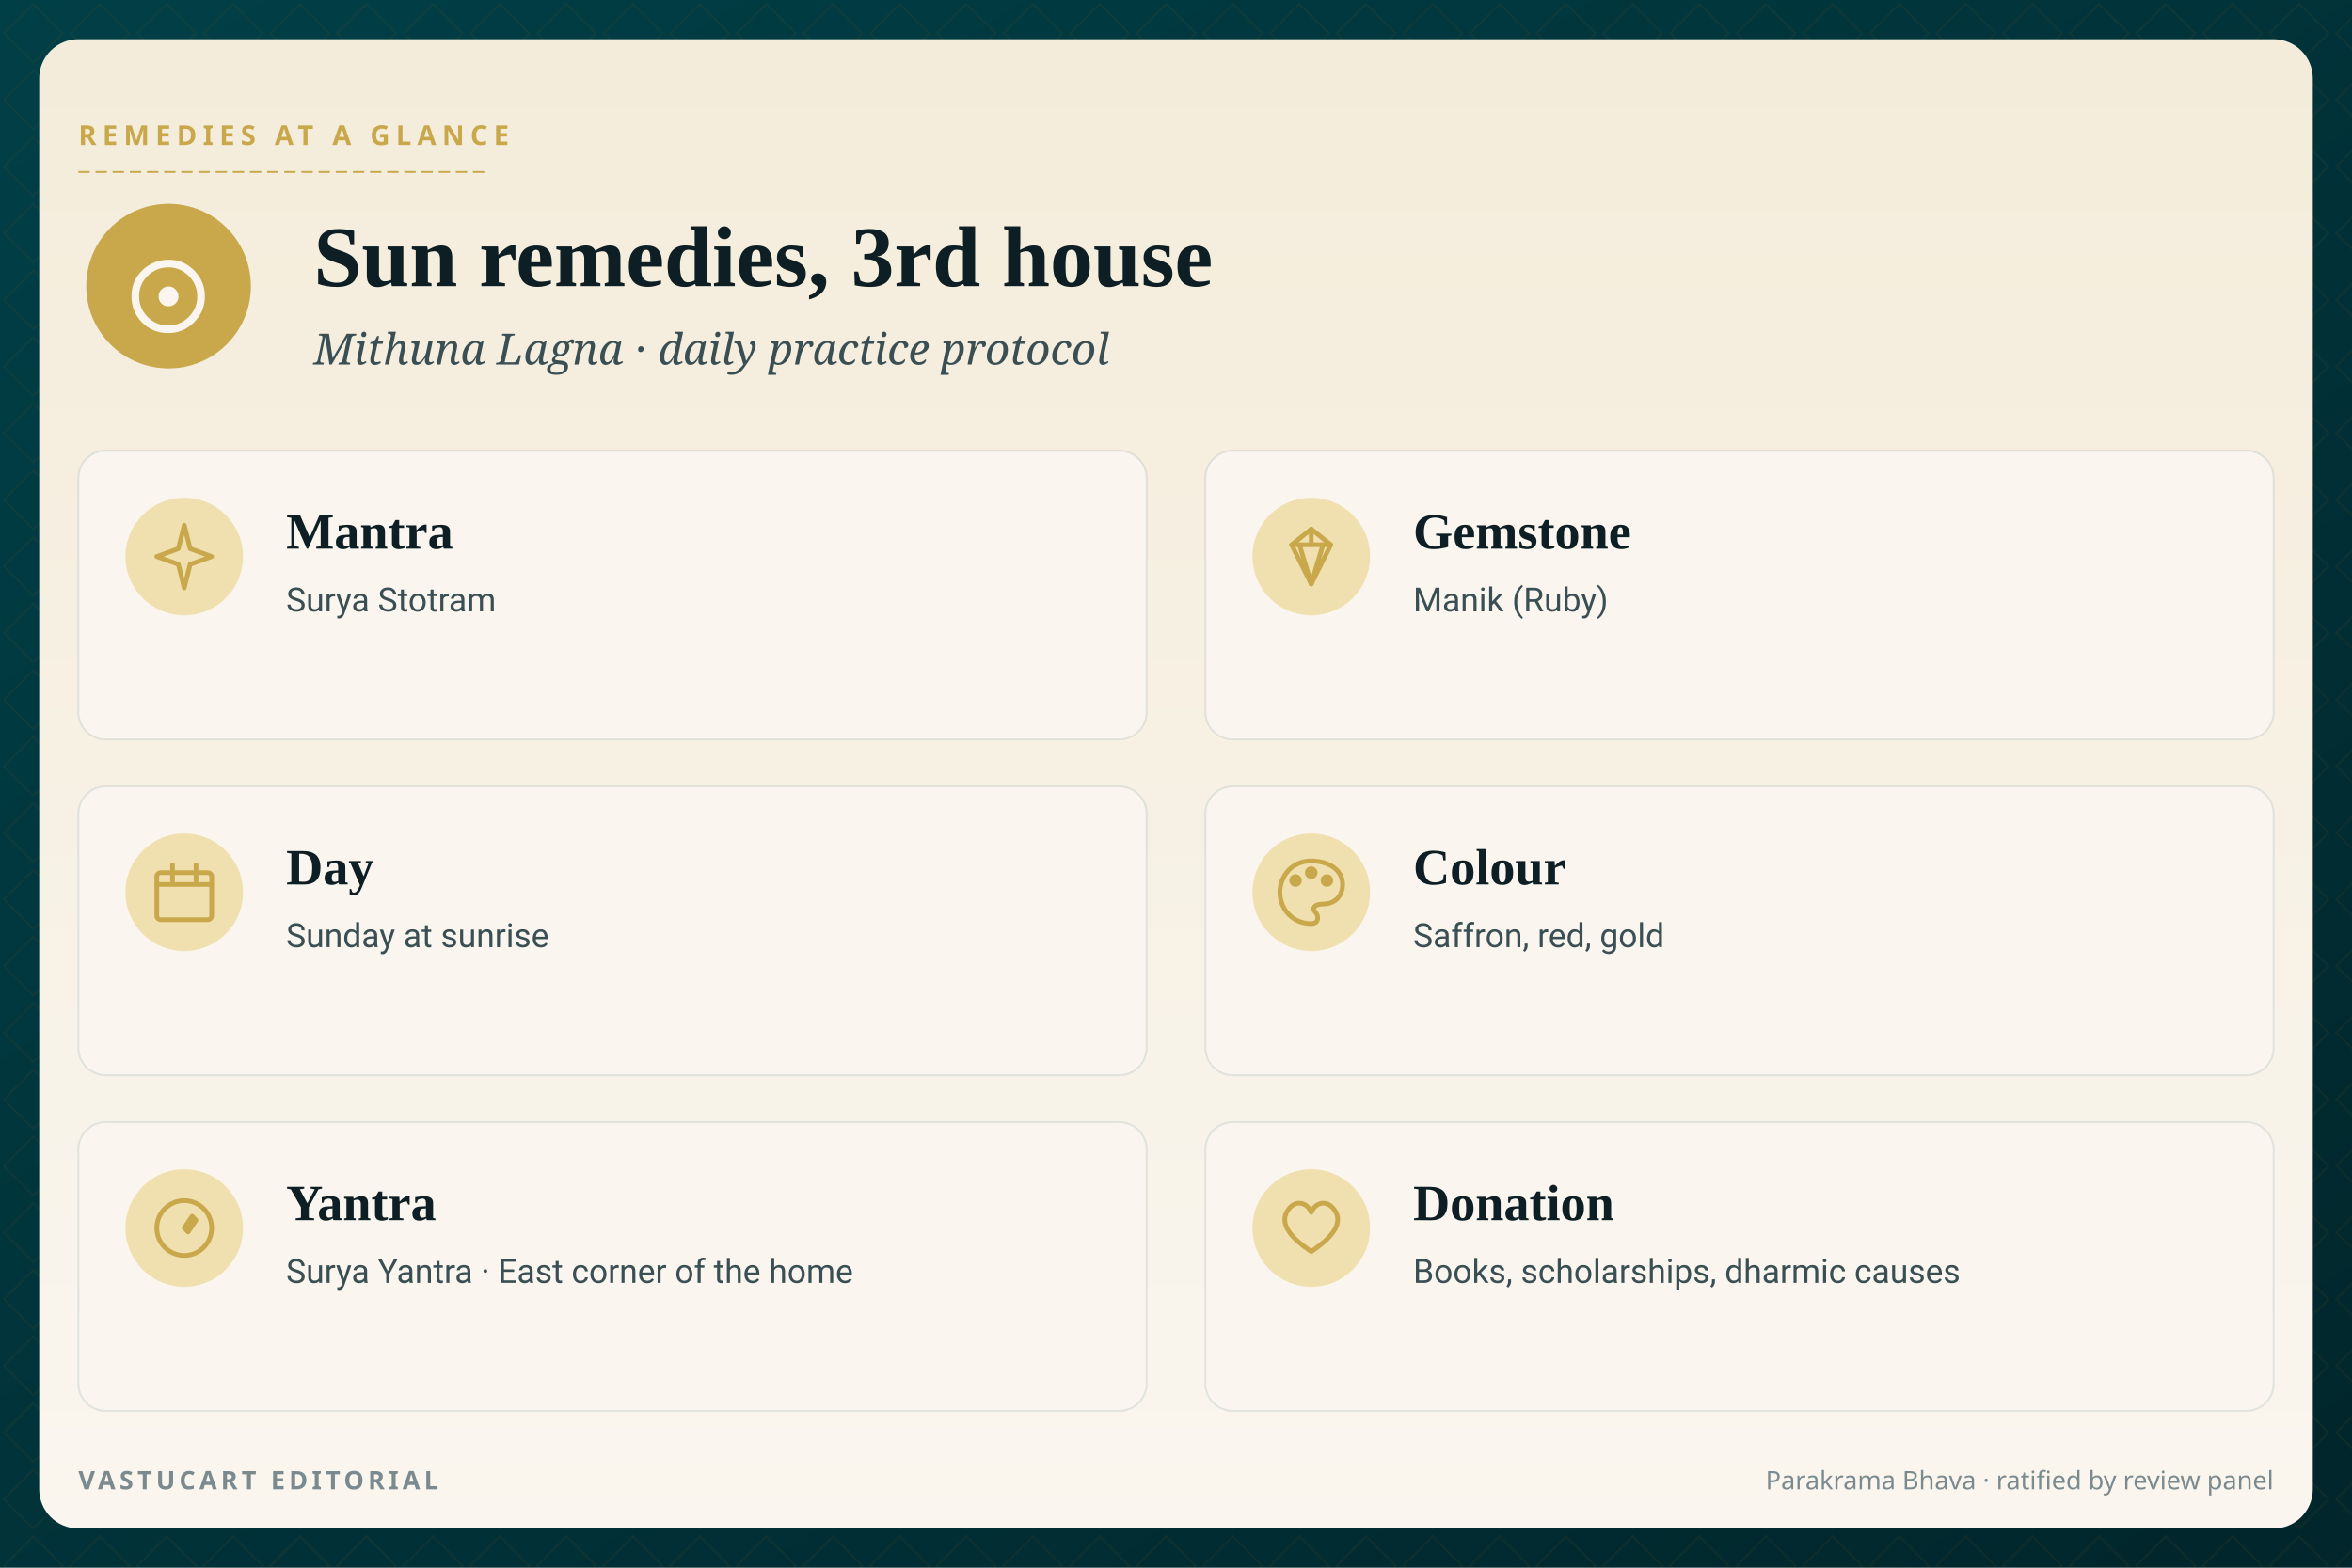
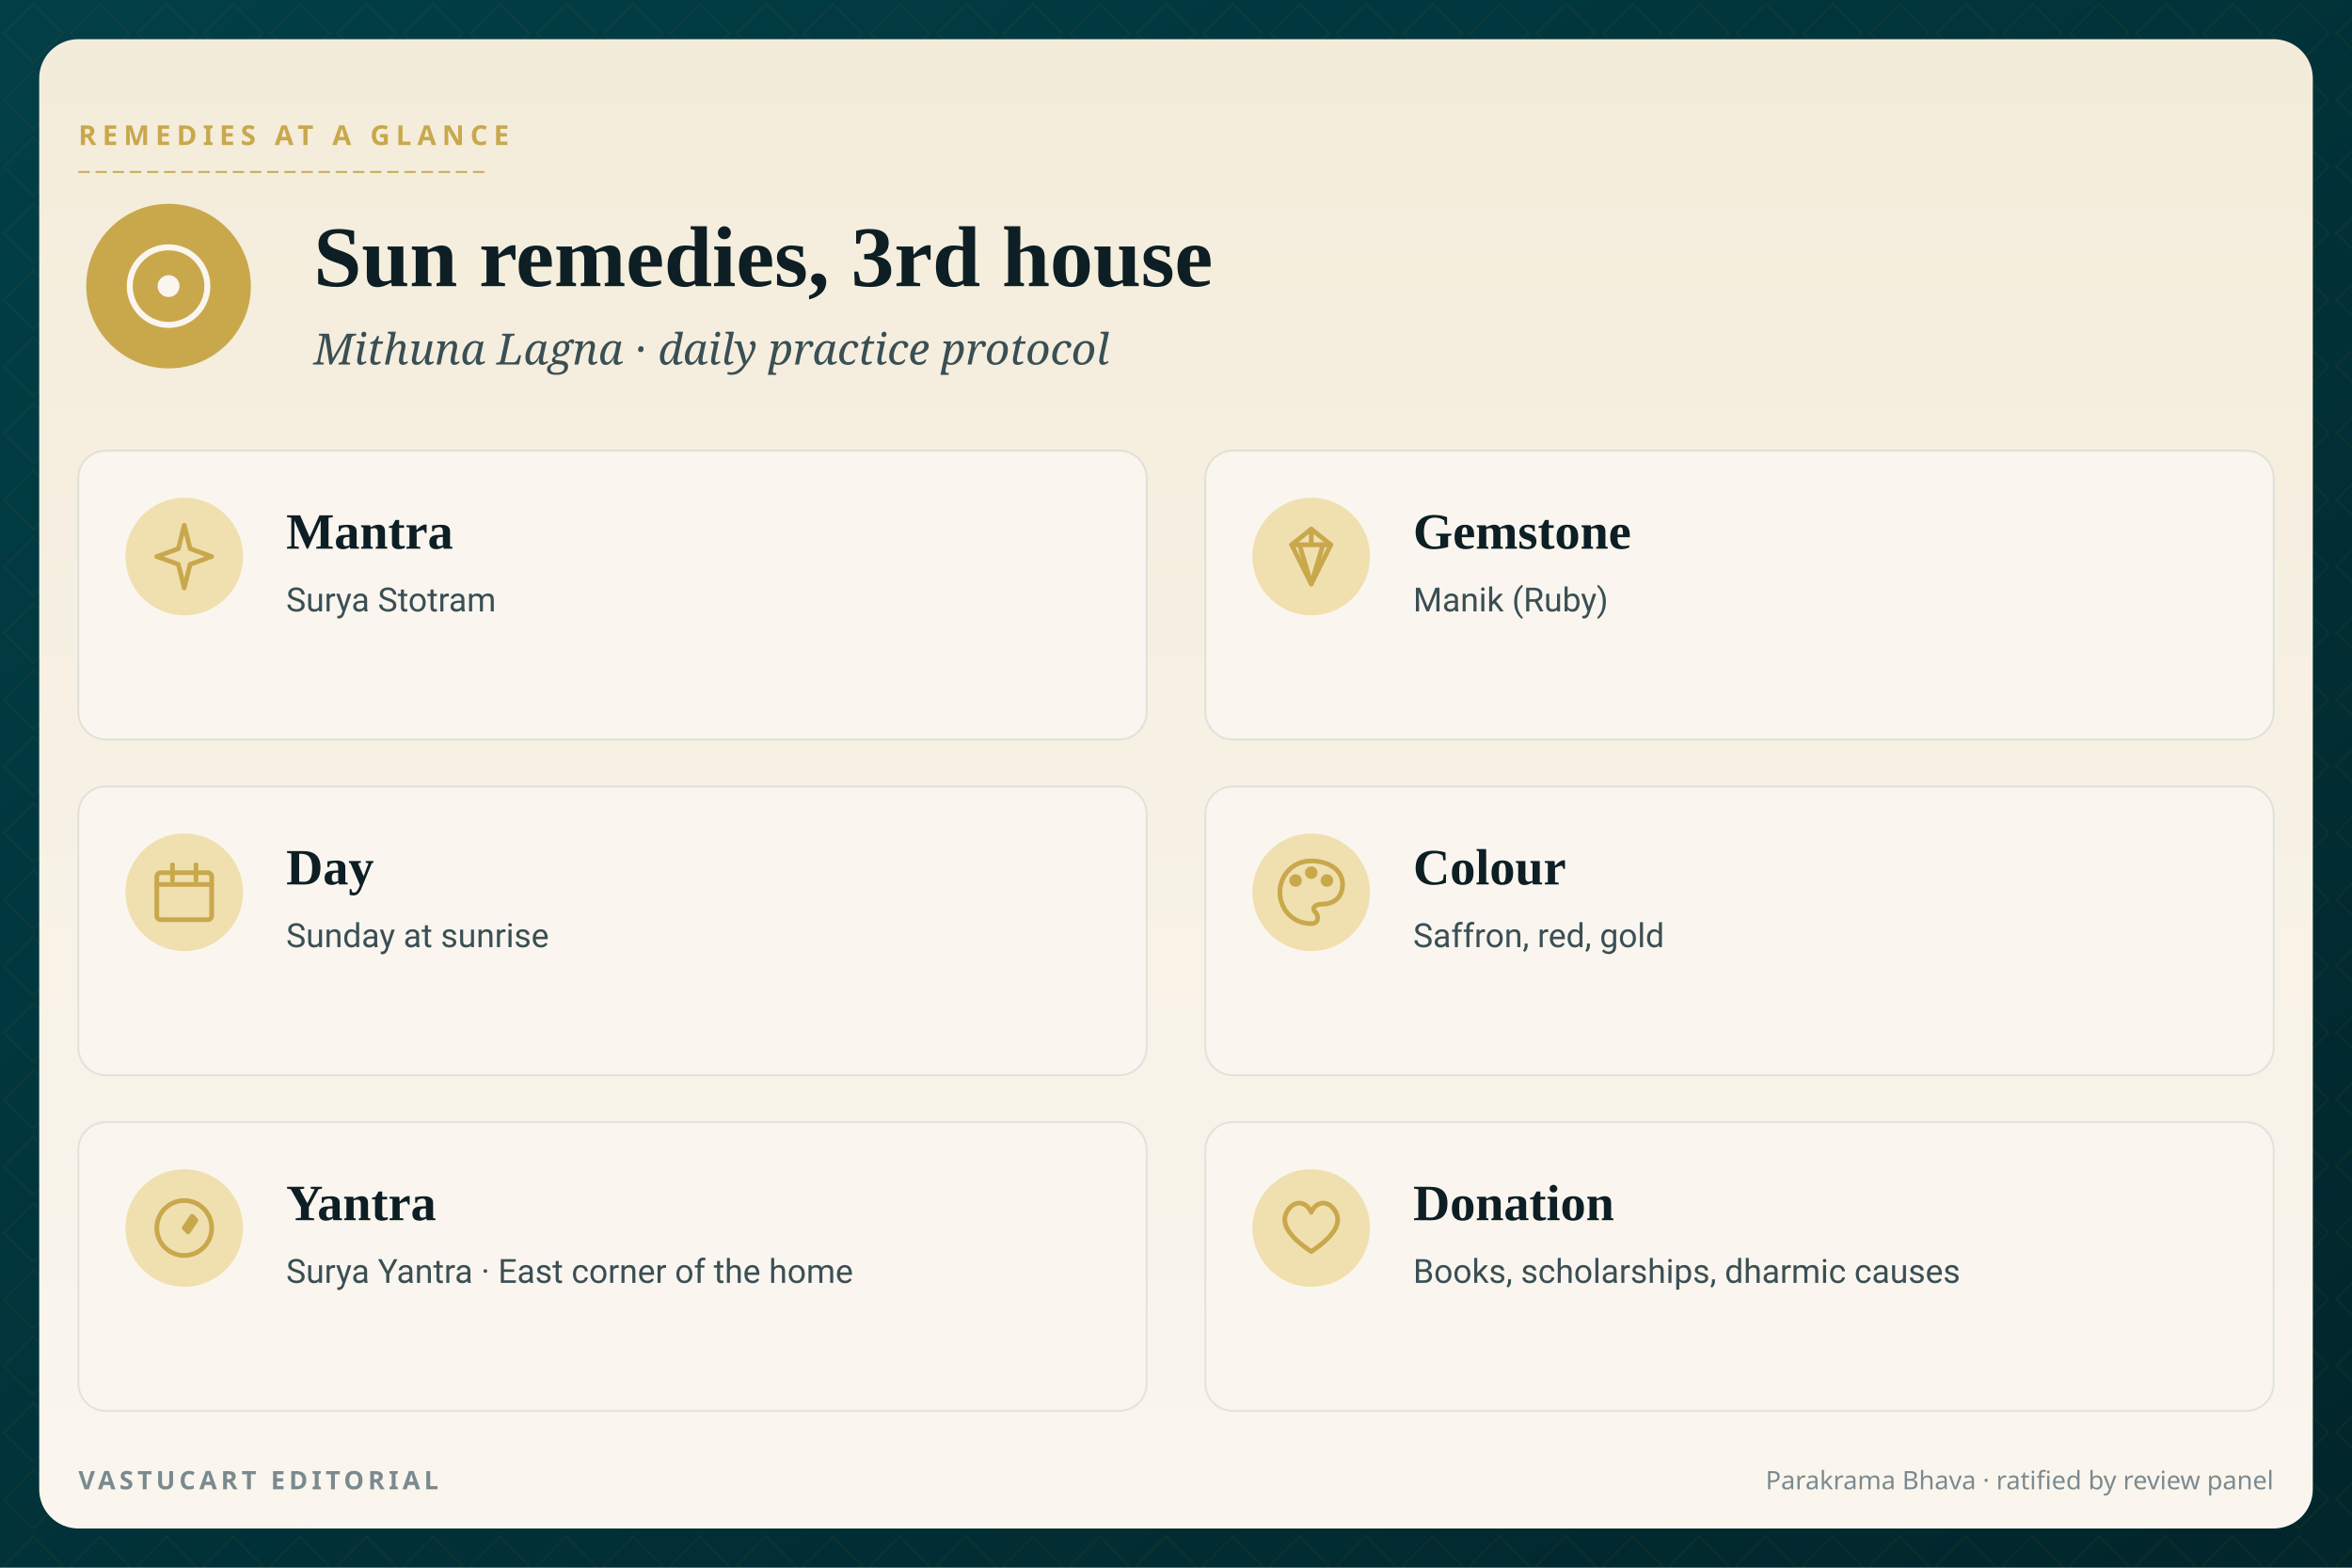
<svg xmlns="http://www.w3.org/2000/svg" viewBox="0 0 1200 800" role="img" aria-label="Sun remedies for 3th house Mithuna Lagna">
  <defs>
    <linearGradient id="bg" x1="0" y1="0" x2="1" y2="1">
      <stop offset="0%" stop-color="#013F47" />
      <stop offset="100%" stop-color="#01262b" />
    </linearGradient>
    <linearGradient id="cardBg" x1="0" y1="0" x2="0" y2="1">
      <stop offset="0%" stop-color="#F4ECDA" />
      <stop offset="100%" stop-color="#faf6ef" />
    </linearGradient>
    <pattern id="diamondPattern" x="0" y="0" width="34" height="34" patternUnits="userSpaceOnUse">
      <path d="M17 2 L32 17 L17 32 L2 17 Z" fill="none" stroke="#e8840a" stroke-opacity="0.06" stroke-width="1" />
    </pattern>
  </defs>
  <rect x="0" y="0" width="1200" height="800" fill="url(#bg)" />
  <rect x="0" y="0" width="1200" height="800" fill="url(#diamondPattern)" />
  <rect x="20" y="20" width="1160" height="760" rx="20" fill="url(#cardBg)" />
  <g>
    <text x="40" y="74" font-family="system-ui, sans-serif" font-size="14" font-weight="700" letter-spacing="3" fill="#c9a84c">REMEDIES AT A GLANCE</text>
    <text x="40" y="86" font-family="system-ui, sans-serif" font-size="14" font-weight="700" letter-spacing="3" fill="#c9a84c">________________________</text>
    <circle cx="86" cy="146" r="42" fill="#c9a84c" />
-     <text x="86" y="166" text-anchor="middle" font-family="Georgia, serif" font-size="48" font-weight="700" fill="#faf6ef">☉</text>
+     <g transform="translate(86 146)">
+       <g transform="scale(0.9)">
+         <circle cx="0" cy="0" r="22" stroke="#faf6ef" stroke-width="3.4" stroke-linecap="round" stroke-linejoin="round" fill="none" />
+         <circle cx="0" cy="0" r="4.5" fill="#faf6ef" stroke="#faf6ef" stroke-width="3.4" />
+       </g>
+     </g>
    <text x="160" y="146" font-family="Georgia, 'Times New Roman', serif" font-size="44" font-weight="700" fill="#0d1f24">Sun remedies, 3rd house</text>
    <text x="160" y="186" font-family="Georgia, serif" font-style="italic" font-size="22" fill="#3a4f54">Mithuna Lagna · daily practice protocol</text>
  </g>
  <g>
    <rect x="40" y="230" width="545" height="147.333" rx="14" fill="#faf6ef" stroke="rgba(1,63,71,0.10)" stroke-width="1" />
    <circle cx="94" cy="284" r="30" fill="#F0E0B0" />
    <g transform="translate(74 264)" color="#c9a84c">
      <g fill="none" stroke="currentColor" stroke-width="2.4" stroke-linecap="round" stroke-linejoin="round">
        <path d="M20 4 L23 16 L34 20 L23 24 L20 36 L17 24 L6 20 L17 16 Z" />
      </g>
    </g>
    <text x="146" y="280" font-family="Georgia, 'Times New Roman', serif" font-size="26" font-weight="700" fill="#0d1f24">Mantra</text>
    <text x="146" y="312" font-family="system-ui, -apple-system, 'Segoe UI', Roboto, sans-serif" font-size="17" fill="#3a4f54">Surya Stotram</text>
  </g>
  <g>
    <rect x="615" y="230" width="545" height="147.333" rx="14" fill="#faf6ef" stroke="rgba(1,63,71,0.10)" stroke-width="1" />
    <circle cx="669" cy="284" r="30" fill="#F0E0B0" />
    <g transform="translate(649 264)" color="#c9a84c">
      <g fill="none" stroke="currentColor" stroke-width="2.4" stroke-linejoin="round" stroke-linecap="round">
        <path d="M10 14 L20 6 L30 14 L20 34 Z" />
        <path d="M10 14 L30 14" />
        <path d="M20 6 L20 14" />
        <path d="M14 14 L20 34" />
        <path d="M26 14 L20 34" />
      </g>
    </g>
    <text x="721" y="280" font-family="Georgia, 'Times New Roman', serif" font-size="26" font-weight="700" fill="#0d1f24">Gemstone</text>
    <text x="721" y="312" font-family="system-ui, -apple-system, 'Segoe UI', Roboto, sans-serif" font-size="17" fill="#3a4f54">Manik (Ruby)</text>
  </g>
  <g>
    <rect x="40" y="401.333" width="545" height="147.333" rx="14" fill="#faf6ef" stroke="rgba(1,63,71,0.10)" stroke-width="1" />
    <circle cx="94" cy="455.333" r="30" fill="#F0E0B0" />
    <g transform="translate(74 435.3333)" color="#c9a84c">
      <g fill="none" stroke="currentColor" stroke-width="2.4" stroke-linecap="round" stroke-linejoin="round">
        <rect x="6" y="10" width="28" height="24" rx="2" />
        <path d="M6 16 L34 16" />
        <path d="M14 6 V14" />
        <path d="M26 6 V14" />
      </g>
    </g>
    <text x="146" y="451.333" font-family="Georgia, 'Times New Roman', serif" font-size="26" font-weight="700" fill="#0d1f24">Day</text>
    <text x="146" y="483.333" font-family="system-ui, -apple-system, 'Segoe UI', Roboto, sans-serif" font-size="17" fill="#3a4f54">Sunday at sunrise</text>
  </g>
  <g>
    <rect x="615" y="401.333" width="545" height="147.333" rx="14" fill="#faf6ef" stroke="rgba(1,63,71,0.10)" stroke-width="1" />
    <circle cx="669" cy="455.333" r="30" fill="#F0E0B0" />
    <g transform="translate(649 435.3333)" color="#c9a84c">
      <g fill="none" stroke="currentColor" stroke-width="2.4" stroke-linecap="round" stroke-linejoin="round">
        <path d="M20 4 C10 4 4 12 4 20 C4 28 10 36 20 36 C24 36 24 32 22 30 C20 28 22 26 26 26 C32 26 36 22 36 16 C36 8 28 4 20 4 Z" />
        <circle cx="12" cy="14" r="2" fill="currentColor" />
        <circle cx="20" cy="10" r="2" fill="currentColor" />
        <circle cx="28" cy="14" r="2" fill="currentColor" />
      </g>
    </g>
    <text x="721" y="451.333" font-family="Georgia, 'Times New Roman', serif" font-size="26" font-weight="700" fill="#0d1f24">Colour</text>
    <text x="721" y="483.333" font-family="system-ui, -apple-system, 'Segoe UI', Roboto, sans-serif" font-size="17" fill="#3a4f54">Saffron, red, gold</text>
  </g>
  <g>
    <rect x="40" y="572.667" width="545" height="147.333" rx="14" fill="#faf6ef" stroke="rgba(1,63,71,0.10)" stroke-width="1" />
    <circle cx="94" cy="626.667" r="30" fill="#F0E0B0" />
    <g transform="translate(74 606.6667)" color="#c9a84c">
      <g fill="none" stroke="currentColor" stroke-width="2.4" stroke-linecap="round" stroke-linejoin="round">
        <circle cx="20" cy="20" r="14" />
        <path d="M20 20 L24 14 L26 16 L22 22 Z" fill="currentColor" />
      </g>
    </g>
    <text x="146" y="622.667" font-family="Georgia, 'Times New Roman', serif" font-size="26" font-weight="700" fill="#0d1f24">Yantra</text>
    <text x="146" y="654.667" font-family="system-ui, -apple-system, 'Segoe UI', Roboto, sans-serif" font-size="17" fill="#3a4f54">Surya Yantra · East corner of the home</text>
  </g>
  <g>
    <rect x="615" y="572.667" width="545" height="147.333" rx="14" fill="#faf6ef" stroke="rgba(1,63,71,0.10)" stroke-width="1" />
    <circle cx="669" cy="626.667" r="30" fill="#F0E0B0" />
    <g transform="translate(649 606.6667)" color="#c9a84c">
      <g fill="none" stroke="currentColor" stroke-width="2.4" stroke-linecap="round" stroke-linejoin="round">
        <path d="M20 32 C8 24 4 17 8 11 C12 5 18 7 20 12 C22 7 28 5 32 11 C36 17 32 24 20 32 Z" />
      </g>
    </g>
    <text x="721" y="622.667" font-family="Georgia, 'Times New Roman', serif" font-size="26" font-weight="700" fill="#0d1f24">Donation</text>
    <text x="721" y="654.667" font-family="system-ui, -apple-system, 'Segoe UI', Roboto, sans-serif" font-size="17" fill="#3a4f54">Books, scholarships, dharmic causes</text>
  </g>
  <text x="40" y="760" font-family="system-ui, sans-serif" font-size="13" font-weight="600" letter-spacing="2" fill="#7a8a8f">VASTUCART EDITORIAL</text>
  <text x="1160" y="760" text-anchor="end" font-family="system-ui, sans-serif" font-size="13" fill="#7a8a8f">Parakrama Bhava · ratified by review panel</text>
</svg>
